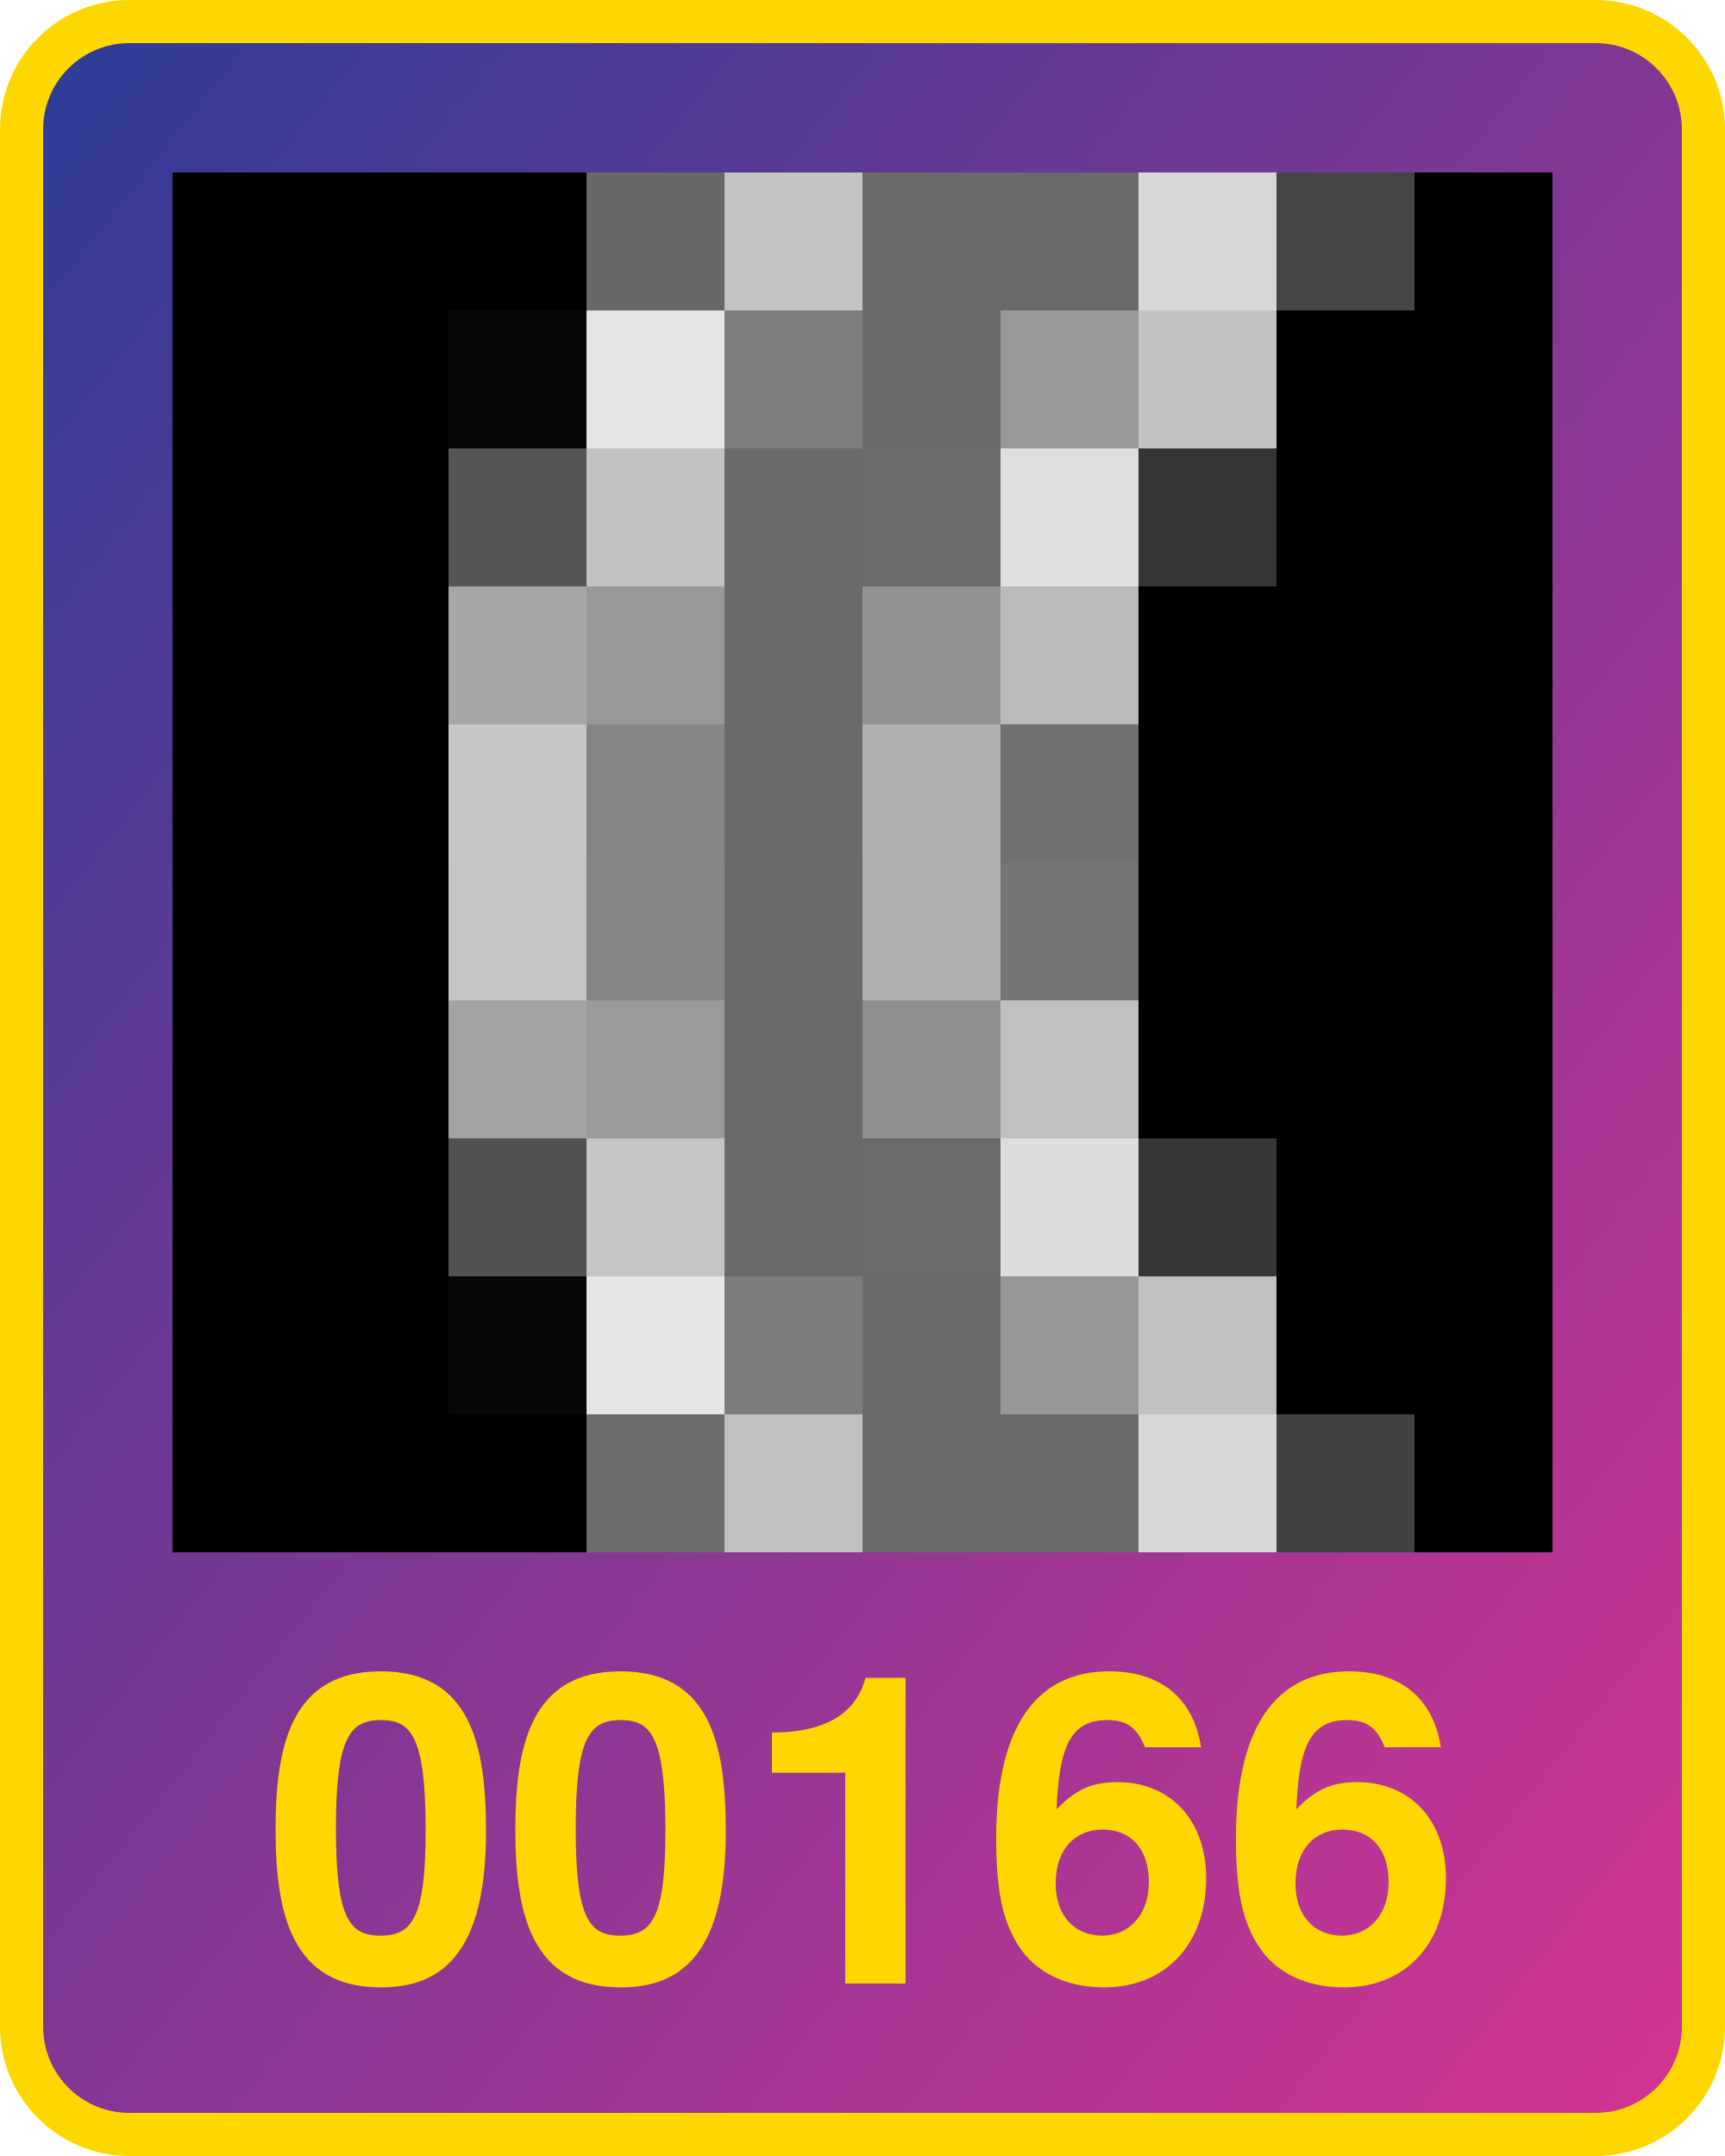
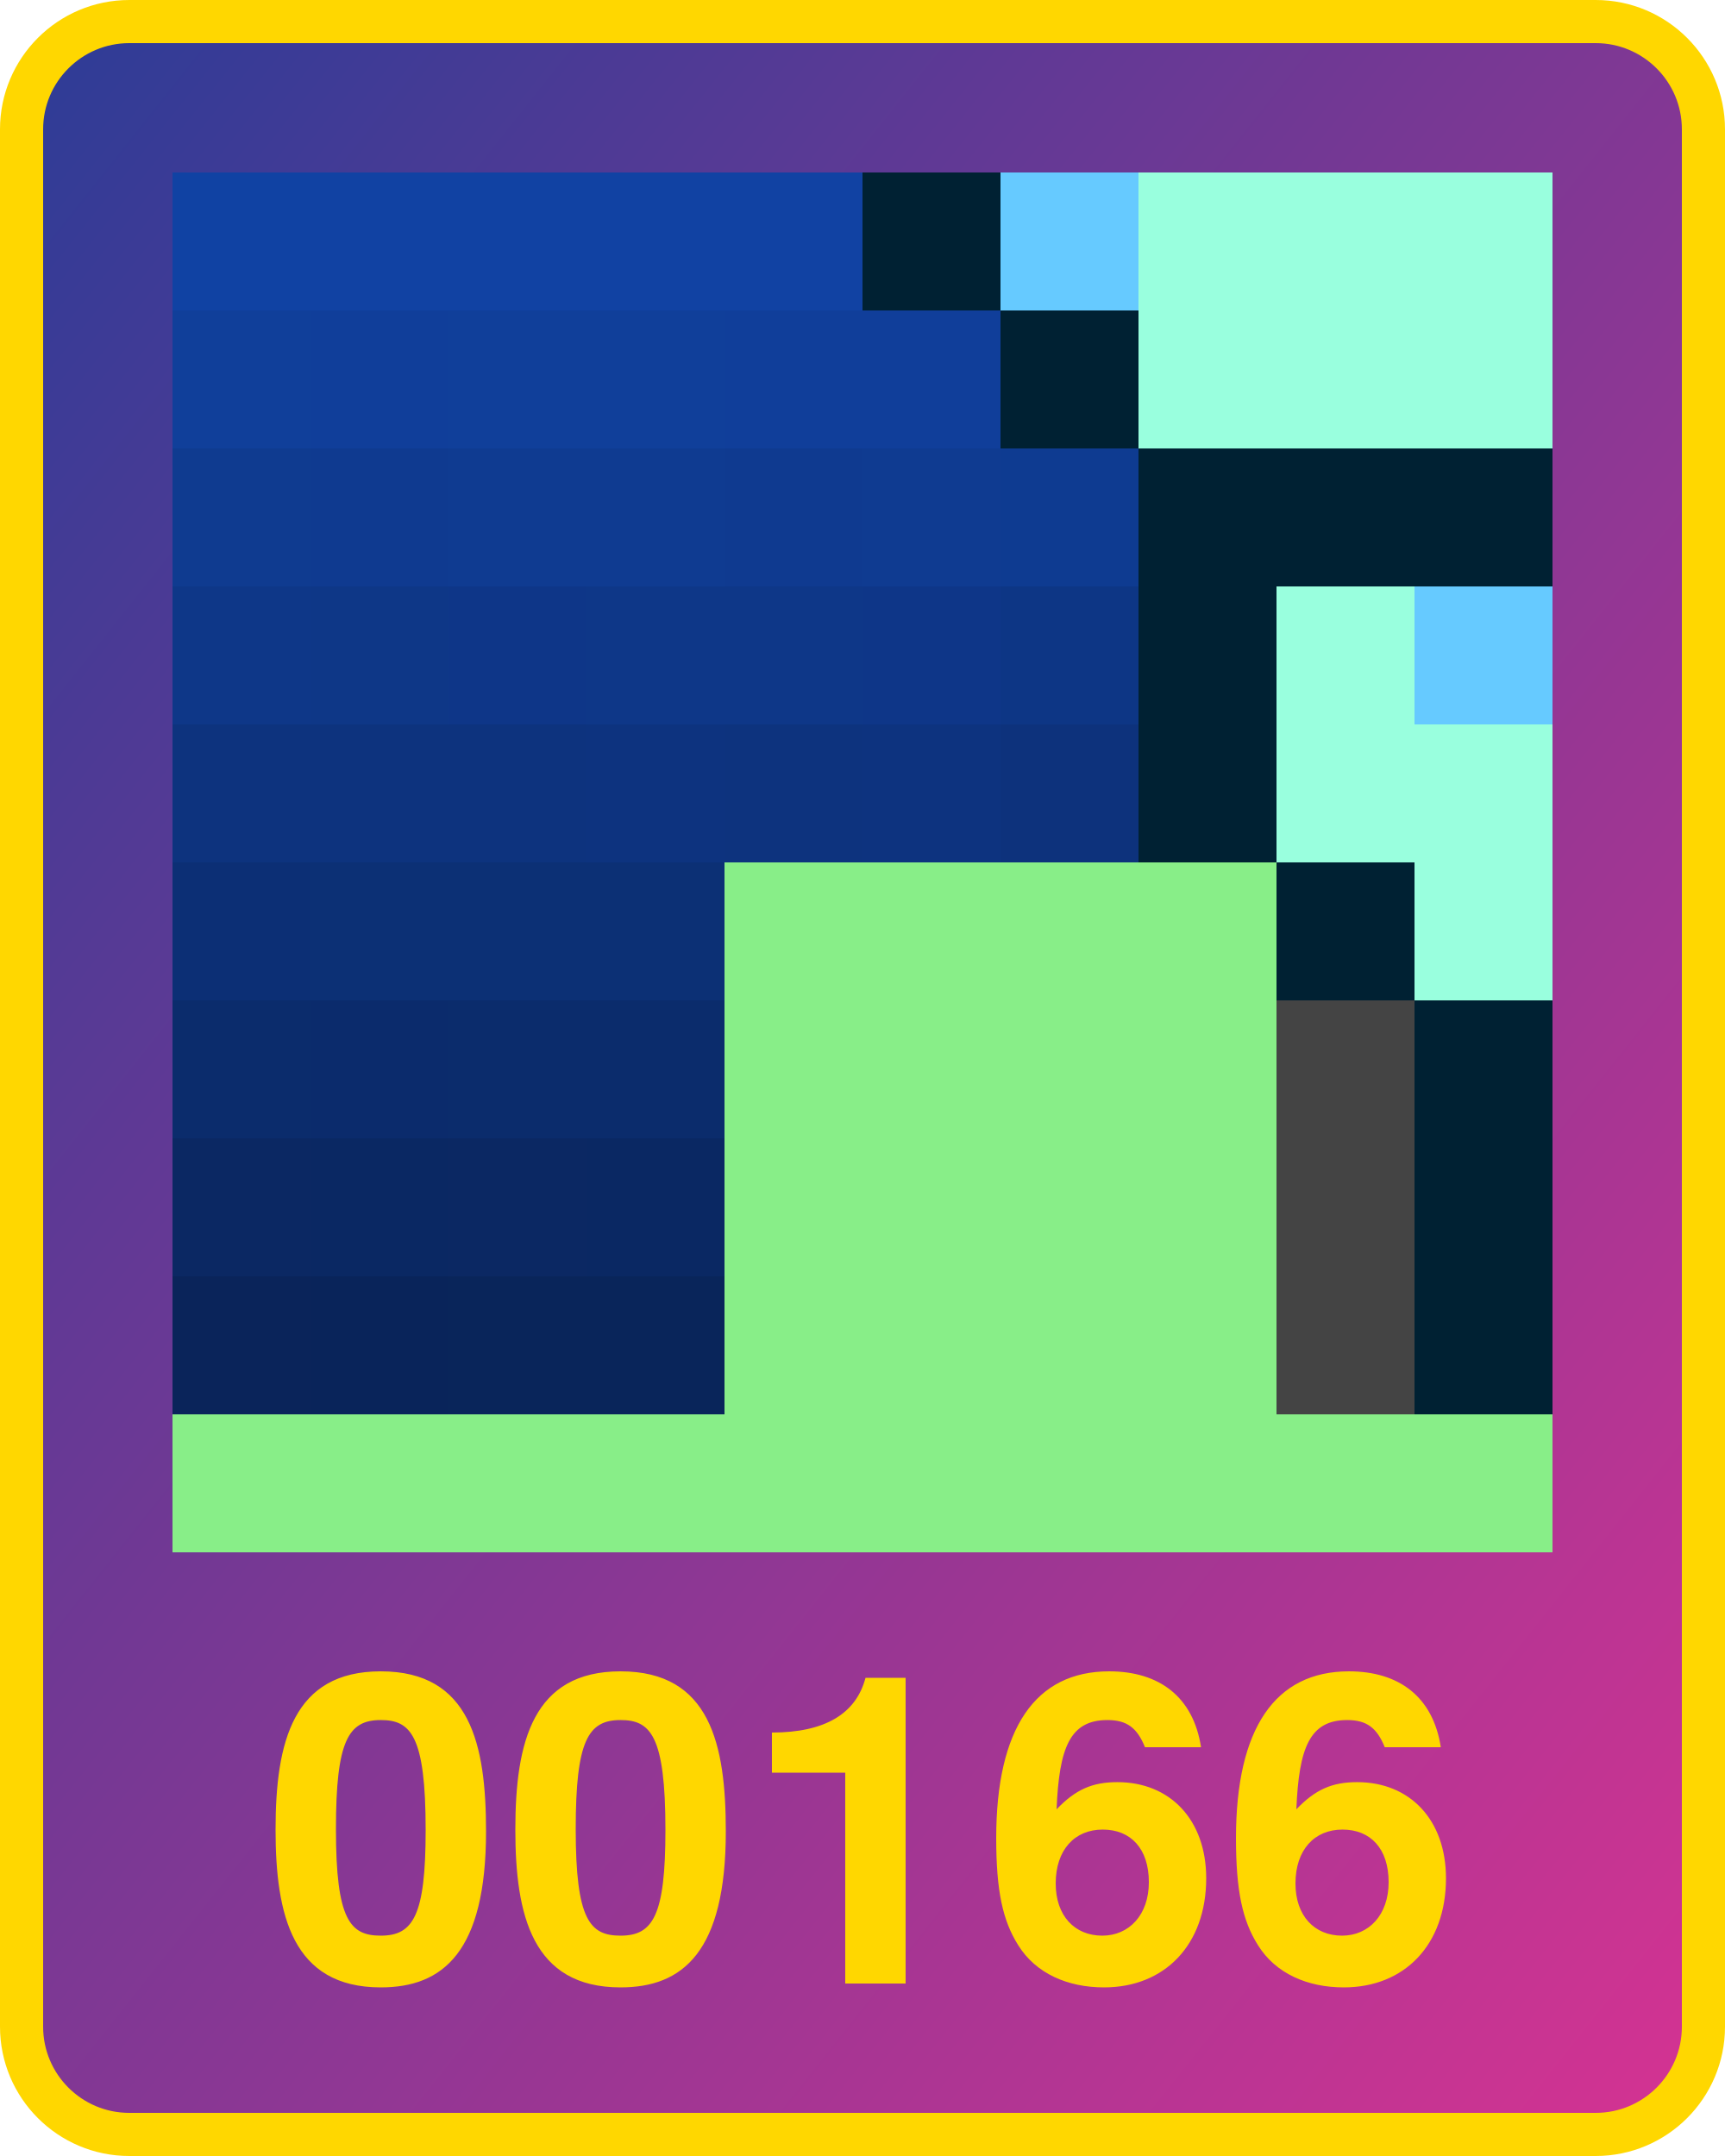
<svg xmlns="http://www.w3.org/2000/svg" width="800" height="1000">
  <defs>
    <linearGradient id="g" x1="0" x2="1" y1="0" y2="1">
      <stop offset="0%" stop-color="#2d3c96" />
      <stop offset="100%" stop-color="#d53392" />
    </linearGradient>
  </defs>
  <rect x="10" y="10" width="780" height="980" fill="url(#g)" rx="50" ry="50" stroke="gold" stroke-width="20" />
  <text x="400" y="920" width="780" text-anchor="middle" style="font:bold 200px 'Helvetica Neue';fill:gold">00166</text>
  <g transform="translate(80 80) scale(64)">
-     <rect x="0" y="0" width="1" height="1" fill="#000000" />
-     <rect x="0" y="1" width="1" height="1" fill="#000000" />
-     <rect x="0" y="2" width="1" height="1" fill="#000000" />
-     <rect x="0" y="3" width="1" height="1" fill="#000000" />
-     <rect x="0" y="4" width="1" height="1" fill="#000000" />
-     <rect x="0" y="5" width="1" height="1" fill="#000000" />
-     <rect x="0" y="6" width="1" height="1" fill="#000000" />
-     <rect x="0" y="7" width="1" height="1" fill="#000000" />
-     <rect x="0" y="8" width="1" height="1" fill="#000000" />
-     <rect x="0" y="9" width="1" height="1" fill="#000000" />
-     <rect x="1" y="0" width="1" height="1" fill="#000000" />
-     <rect x="1" y="1" width="1" height="1" fill="#000000" />
-     <rect x="1" y="2" width="1" height="1" fill="#000000" />
-     <rect x="1" y="3" width="1" height="1" fill="#000000" />
-     <rect x="1" y="4" width="1" height="1" fill="#000000" />
-     <rect x="1" y="5" width="1" height="1" fill="#000000" />
-     <rect x="1" y="6" width="1" height="1" fill="#000000" />
-     <rect x="1" y="7" width="1" height="1" fill="#000000" />
-     <rect x="1" y="8" width="1" height="1" fill="#000000" />
-     <rect x="1" y="9" width="1" height="1" fill="#000000" />
-     <rect x="2" y="0" width="1" height="1" fill="#000000" />
-     <rect x="2" y="1" width="1" height="1" fill="#070707" />
-     <rect x="2" y="2" width="1" height="1" fill="#565656" />
-     <rect x="2" y="3" width="1" height="1" fill="#a7a7a7" />
-     <rect x="2" y="4" width="1" height="1" fill="#c6c6c6" />
-     <rect x="2" y="5" width="1" height="1" fill="#c5c5c5" />
-     <rect x="2" y="6" width="1" height="1" fill="#a3a3a3" />
-     <rect x="2" y="7" width="1" height="1" fill="#515151" />
-     <rect x="2" y="8" width="1" height="1" fill="#070707" />
-     <rect x="2" y="9" width="1" height="1" fill="#000000" />
-     <rect x="3" y="0" width="1" height="1" fill="#686868" />
-     <rect x="3" y="1" width="1" height="1" fill="#e4e4e4" />
-     <rect x="3" y="2" width="1" height="1" fill="#c2c2c2" />
-     <rect x="3" y="3" width="1" height="1" fill="#989898" />
-     <rect x="3" y="4" width="1" height="1" fill="#848484" />
-     <rect x="3" y="5" width="1" height="1" fill="#858585" />
-     <rect x="3" y="6" width="1" height="1" fill="#9a9a9a" />
-     <rect x="3" y="7" width="1" height="1" fill="#c5c5c5" />
-     <rect x="3" y="8" width="1" height="1" fill="#e5e5e5" />
-     <rect x="3" y="9" width="1" height="1" fill="#6c6c6c" />
-     <rect x="4" y="0" width="1" height="1" fill="#c3c3c3" />
-     <rect x="4" y="1" width="1" height="1" fill="#7e7e7e" />
-     <rect x="4" y="2" width="1" height="1" fill="#6a6a6a" />
-     <rect x="4" y="3" width="1" height="1" fill="#6a6a6a" />
-     <rect x="4" y="4" width="1" height="1" fill="#6a6a6a" />
-     <rect x="4" y="5" width="1" height="1" fill="#6a6a6a" />
-     <rect x="4" y="6" width="1" height="1" fill="#6a6a6a" />
-     <rect x="4" y="7" width="1" height="1" fill="#6a6a6a" />
-     <rect x="4" y="8" width="1" height="1" fill="#7c7c7c" />
-     <rect x="4" y="9" width="1" height="1" fill="#c0c0c0" />
-     <rect x="5" y="0" width="1" height="1" fill="#6a6a6a" />
-     <rect x="5" y="1" width="1" height="1" fill="#6a6a6a" />
-     <rect x="5" y="2" width="1" height="1" fill="#6c6c6c" />
-     <rect x="5" y="3" width="1" height="1" fill="#939393" />
-     <rect x="5" y="4" width="1" height="1" fill="#b0b0b0" />
-     <rect x="5" y="5" width="1" height="1" fill="#afafaf" />
-     <rect x="5" y="6" width="1" height="1" fill="#8f8f8f" />
-     <rect x="5" y="7" width="1" height="1" fill="#6b6b6b" />
-     <rect x="5" y="8" width="1" height="1" fill="#6a6a6a" />
-     <rect x="5" y="9" width="1" height="1" fill="#6a6a6a" />
-     <rect x="6" y="0" width="1" height="1" fill="#6a6a6a" />
-     <rect x="6" y="1" width="1" height="1" fill="#989898" />
-     <rect x="6" y="2" width="1" height="1" fill="#dfdfdf" />
-     <rect x="6" y="3" width="1" height="1" fill="#bababa" />
-     <rect x="6" y="4" width="1" height="1" fill="#717171" />
-     <rect x="6" y="5" width="1" height="1" fill="#757575" />
-     <rect x="6" y="6" width="1" height="1" fill="#c0c0c0" />
-     <rect x="6" y="7" width="1" height="1" fill="#dddddd" />
-     <rect x="6" y="8" width="1" height="1" fill="#979797" />
-     <rect x="6" y="9" width="1" height="1" fill="#6a6a6a" />
-     <rect x="7" y="0" width="1" height="1" fill="#d7d7d7" />
-     <rect x="7" y="1" width="1" height="1" fill="#c2c2c2" />
-     <rect x="7" y="2" width="1" height="1" fill="#353535" />
-     <rect x="7" y="3" width="1" height="1" fill="#000000" />
-     <rect x="7" y="4" width="1" height="1" fill="#000000" />
-     <rect x="7" y="5" width="1" height="1" fill="#000000" />
-     <rect x="7" y="6" width="1" height="1" fill="#000000" />
-     <rect x="7" y="7" width="1" height="1" fill="#363636" />
-     <rect x="7" y="8" width="1" height="1" fill="#c0c0c0" />
-     <rect x="7" y="9" width="1" height="1" fill="#d7d7d7" />
-     <rect x="8" y="0" width="1" height="1" fill="#454545" />
-     <rect x="8" y="1" width="1" height="1" fill="#000000" />
-     <rect x="8" y="2" width="1" height="1" fill="#000000" />
-     <rect x="8" y="3" width="1" height="1" fill="#000000" />
-     <rect x="8" y="4" width="1" height="1" fill="#000000" />
-     <rect x="8" y="5" width="1" height="1" fill="#000000" />
-     <rect x="8" y="6" width="1" height="1" fill="#000000" />
-     <rect x="8" y="7" width="1" height="1" fill="#000000" />
-     <rect x="8" y="8" width="1" height="1" fill="#000000" />
-     <rect x="8" y="9" width="1" height="1" fill="#414141" />
-     <rect x="9" y="0" width="1" height="1" fill="#000000" />
-     <rect x="9" y="1" width="1" height="1" fill="#000000" />
-     <rect x="9" y="2" width="1" height="1" fill="#000000" />
-     <rect x="9" y="3" width="1" height="1" fill="#000000" />
-     <rect x="9" y="4" width="1" height="1" fill="#000000" />
-     <rect x="9" y="5" width="1" height="1" fill="#000000" />
-     <rect x="9" y="6" width="1" height="1" fill="#000000" />
-     <rect x="9" y="7" width="1" height="1" fill="#000000" />
-     <rect x="9" y="8" width="1" height="1" fill="#000000" />
-     <rect x="9" y="9" width="1" height="1" fill="#000000" />
+     <rect x="0" y="0" width="1" height="1" fill="#1042a3" />
+     <rect x="0" y="1" width="1" height="1" fill="#103f9a" />
+     <rect x="0" y="2" width="1" height="1" fill="#0f3b90" />
+     <rect x="0" y="3" width="1" height="1" fill="#0e3788" />
+     <rect x="0" y="4" width="1" height="1" fill="#0d337e" />
+     <rect x="0" y="5" width="1" height="1" fill="#0c2f75" />
+     <rect x="0" y="6" width="1" height="1" fill="#0b2c6c" />
+     <rect x="0" y="7" width="1" height="1" fill="#0b2863" />
+     <rect x="0" y="8" width="1" height="1" fill="#0a245a" />
+     <rect x="0" y="9" width="1" height="1" fill="#88ee88" />
+     <rect x="1" y="0" width="1" height="1" fill="#1142a3" />
+     <rect x="1" y="1" width="1" height="1" fill="#103e9a" />
+     <rect x="1" y="2" width="1" height="1" fill="#0f3a90" />
+     <rect x="1" y="3" width="1" height="1" fill="#0e3787" />
+     <rect x="1" y="4" width="1" height="1" fill="#0d337e" />
+     <rect x="1" y="5" width="1" height="1" fill="#0c3075" />
+     <rect x="1" y="6" width="1" height="1" fill="#0b2b6c" />
+     <rect x="1" y="7" width="1" height="1" fill="#0a2863" />
+     <rect x="1" y="8" width="1" height="1" fill="#09245a" />
+     <rect x="1" y="9" width="1" height="1" fill="#88ee88" />
+     <rect x="2" y="0" width="1" height="1" fill="#1142a3" />
+     <rect x="2" y="1" width="1" height="1" fill="#103f9a" />
+     <rect x="2" y="2" width="1" height="1" fill="#0f3b91" />
+     <rect x="2" y="3" width="1" height="1" fill="#0e3688" />
+     <rect x="2" y="4" width="1" height="1" fill="#0d337e" />
+     <rect x="2" y="5" width="1" height="1" fill="#0c3075" />
+     <rect x="2" y="6" width="1" height="1" fill="#0b2c6c" />
+     <rect x="2" y="7" width="1" height="1" fill="#0b2863" />
+     <rect x="2" y="8" width="1" height="1" fill="#09255a" />
+     <rect x="2" y="9" width="1" height="1" fill="#88ee88" />
+     <rect x="3" y="0" width="1" height="1" fill="#1142a3" />
+     <rect x="3" y="1" width="1" height="1" fill="#103f9a" />
+     <rect x="3" y="2" width="1" height="1" fill="#0f3b91" />
+     <rect x="3" y="3" width="1" height="1" fill="#0e3788" />
+     <rect x="3" y="4" width="1" height="1" fill="#0d337f" />
+     <rect x="3" y="5" width="1" height="1" fill="#0c3075" />
+     <rect x="3" y="6" width="1" height="1" fill="#0b2c6c" />
+     <rect x="3" y="7" width="1" height="1" fill="#0a2863" />
+     <rect x="3" y="8" width="1" height="1" fill="#09255a" />
+     <rect x="3" y="9" width="1" height="1" fill="#88ee88" />
+     <rect x="4" y="0" width="1" height="1" fill="#1142a3" />
+     <rect x="4" y="1" width="1" height="1" fill="#103e9a" />
+     <rect x="4" y="2" width="1" height="1" fill="#0f3a90" />
+     <rect x="4" y="3" width="1" height="1" fill="#0e3788" />
+     <rect x="4" y="4" width="1" height="1" fill="#0d337e" />
+     <rect x="4" y="5" width="1" height="1" fill="#88ee88" />
+     <rect x="4" y="6" width="1" height="1" fill="#88ee88" />
+     <rect x="4" y="7" width="1" height="1" fill="#88ee88" />
+     <rect x="4" y="8" width="1" height="1" fill="#88ee88" />
+     <rect x="4" y="9" width="1" height="1" fill="#88ee88" />
+     <rect x="5" y="0" width="1" height="1" fill="#002133" />
+     <rect x="5" y="1" width="1" height="1" fill="#103e9a" />
+     <rect x="5" y="2" width="1" height="1" fill="#0f3b91" />
+     <rect x="5" y="3" width="1" height="1" fill="#0e3688" />
+     <rect x="5" y="4" width="1" height="1" fill="#0d337f" />
+     <rect x="5" y="5" width="1" height="1" fill="#88ee88" />
+     <rect x="5" y="6" width="1" height="1" fill="#88ee88" />
+     <rect x="5" y="7" width="1" height="1" fill="#88ee88" />
+     <rect x="5" y="8" width="1" height="1" fill="#88ee88" />
+     <rect x="5" y="9" width="1" height="1" fill="#88ee88" />
+     <rect x="6" y="0" width="1" height="1" fill="#66caff" />
+     <rect x="6" y="1" width="1" height="1" fill="#002133" />
+     <rect x="6" y="2" width="1" height="1" fill="#0e3b91" />
+     <rect x="6" y="3" width="1" height="1" fill="#0d3685" />
+     <rect x="6" y="4" width="1" height="1" fill="#0d327c" />
+     <rect x="6" y="5" width="1" height="1" fill="#88ee88" />
+     <rect x="6" y="6" width="1" height="1" fill="#88ee88" />
+     <rect x="6" y="7" width="1" height="1" fill="#88ee88" />
+     <rect x="6" y="8" width="1" height="1" fill="#88ee88" />
+     <rect x="6" y="9" width="1" height="1" fill="#88ee88" />
+     <rect x="7" y="0" width="1" height="1" fill="#99ffde" />
+     <rect x="7" y="1" width="1" height="1" fill="#99ffde" />
+     <rect x="7" y="2" width="1" height="1" fill="#002133" />
+     <rect x="7" y="3" width="1" height="1" fill="#002133" />
+     <rect x="7" y="4" width="1" height="1" fill="#002133" />
+     <rect x="7" y="5" width="1" height="1" fill="#88ee88" />
+     <rect x="7" y="6" width="1" height="1" fill="#88ee88" />
+     <rect x="7" y="7" width="1" height="1" fill="#88ee88" />
+     <rect x="7" y="8" width="1" height="1" fill="#88ee88" />
+     <rect x="7" y="9" width="1" height="1" fill="#88ee88" />
+     <rect x="8" y="0" width="1" height="1" fill="#99ffde" />
+     <rect x="8" y="1" width="1" height="1" fill="#99ffde" />
+     <rect x="8" y="2" width="1" height="1" fill="#002133" />
+     <rect x="8" y="3" width="1" height="1" fill="#99ffde" />
+     <rect x="8" y="4" width="1" height="1" fill="#99ffde" />
+     <rect x="8" y="5" width="1" height="1" fill="#002133" />
+     <rect x="8" y="6" width="1" height="1" fill="#444444" />
+     <rect x="8" y="7" width="1" height="1" fill="#444444" />
+     <rect x="8" y="8" width="1" height="1" fill="#444444" />
+     <rect x="8" y="9" width="1" height="1" fill="#88ee88" />
+     <rect x="9" y="0" width="1" height="1" fill="#99ffde" />
+     <rect x="9" y="1" width="1" height="1" fill="#99ffde" />
+     <rect x="9" y="2" width="1" height="1" fill="#002133" />
+     <rect x="9" y="3" width="1" height="1" fill="#66caff" />
+     <rect x="9" y="4" width="1" height="1" fill="#99ffde" />
+     <rect x="9" y="5" width="1" height="1" fill="#99ffde" />
+     <rect x="9" y="6" width="1" height="1" fill="#002133" />
+     <rect x="9" y="7" width="1" height="1" fill="#002133" />
+     <rect x="9" y="8" width="1" height="1" fill="#002133" />
+     <rect x="9" y="9" width="1" height="1" fill="#88ee88" />
  </g>
</svg>
